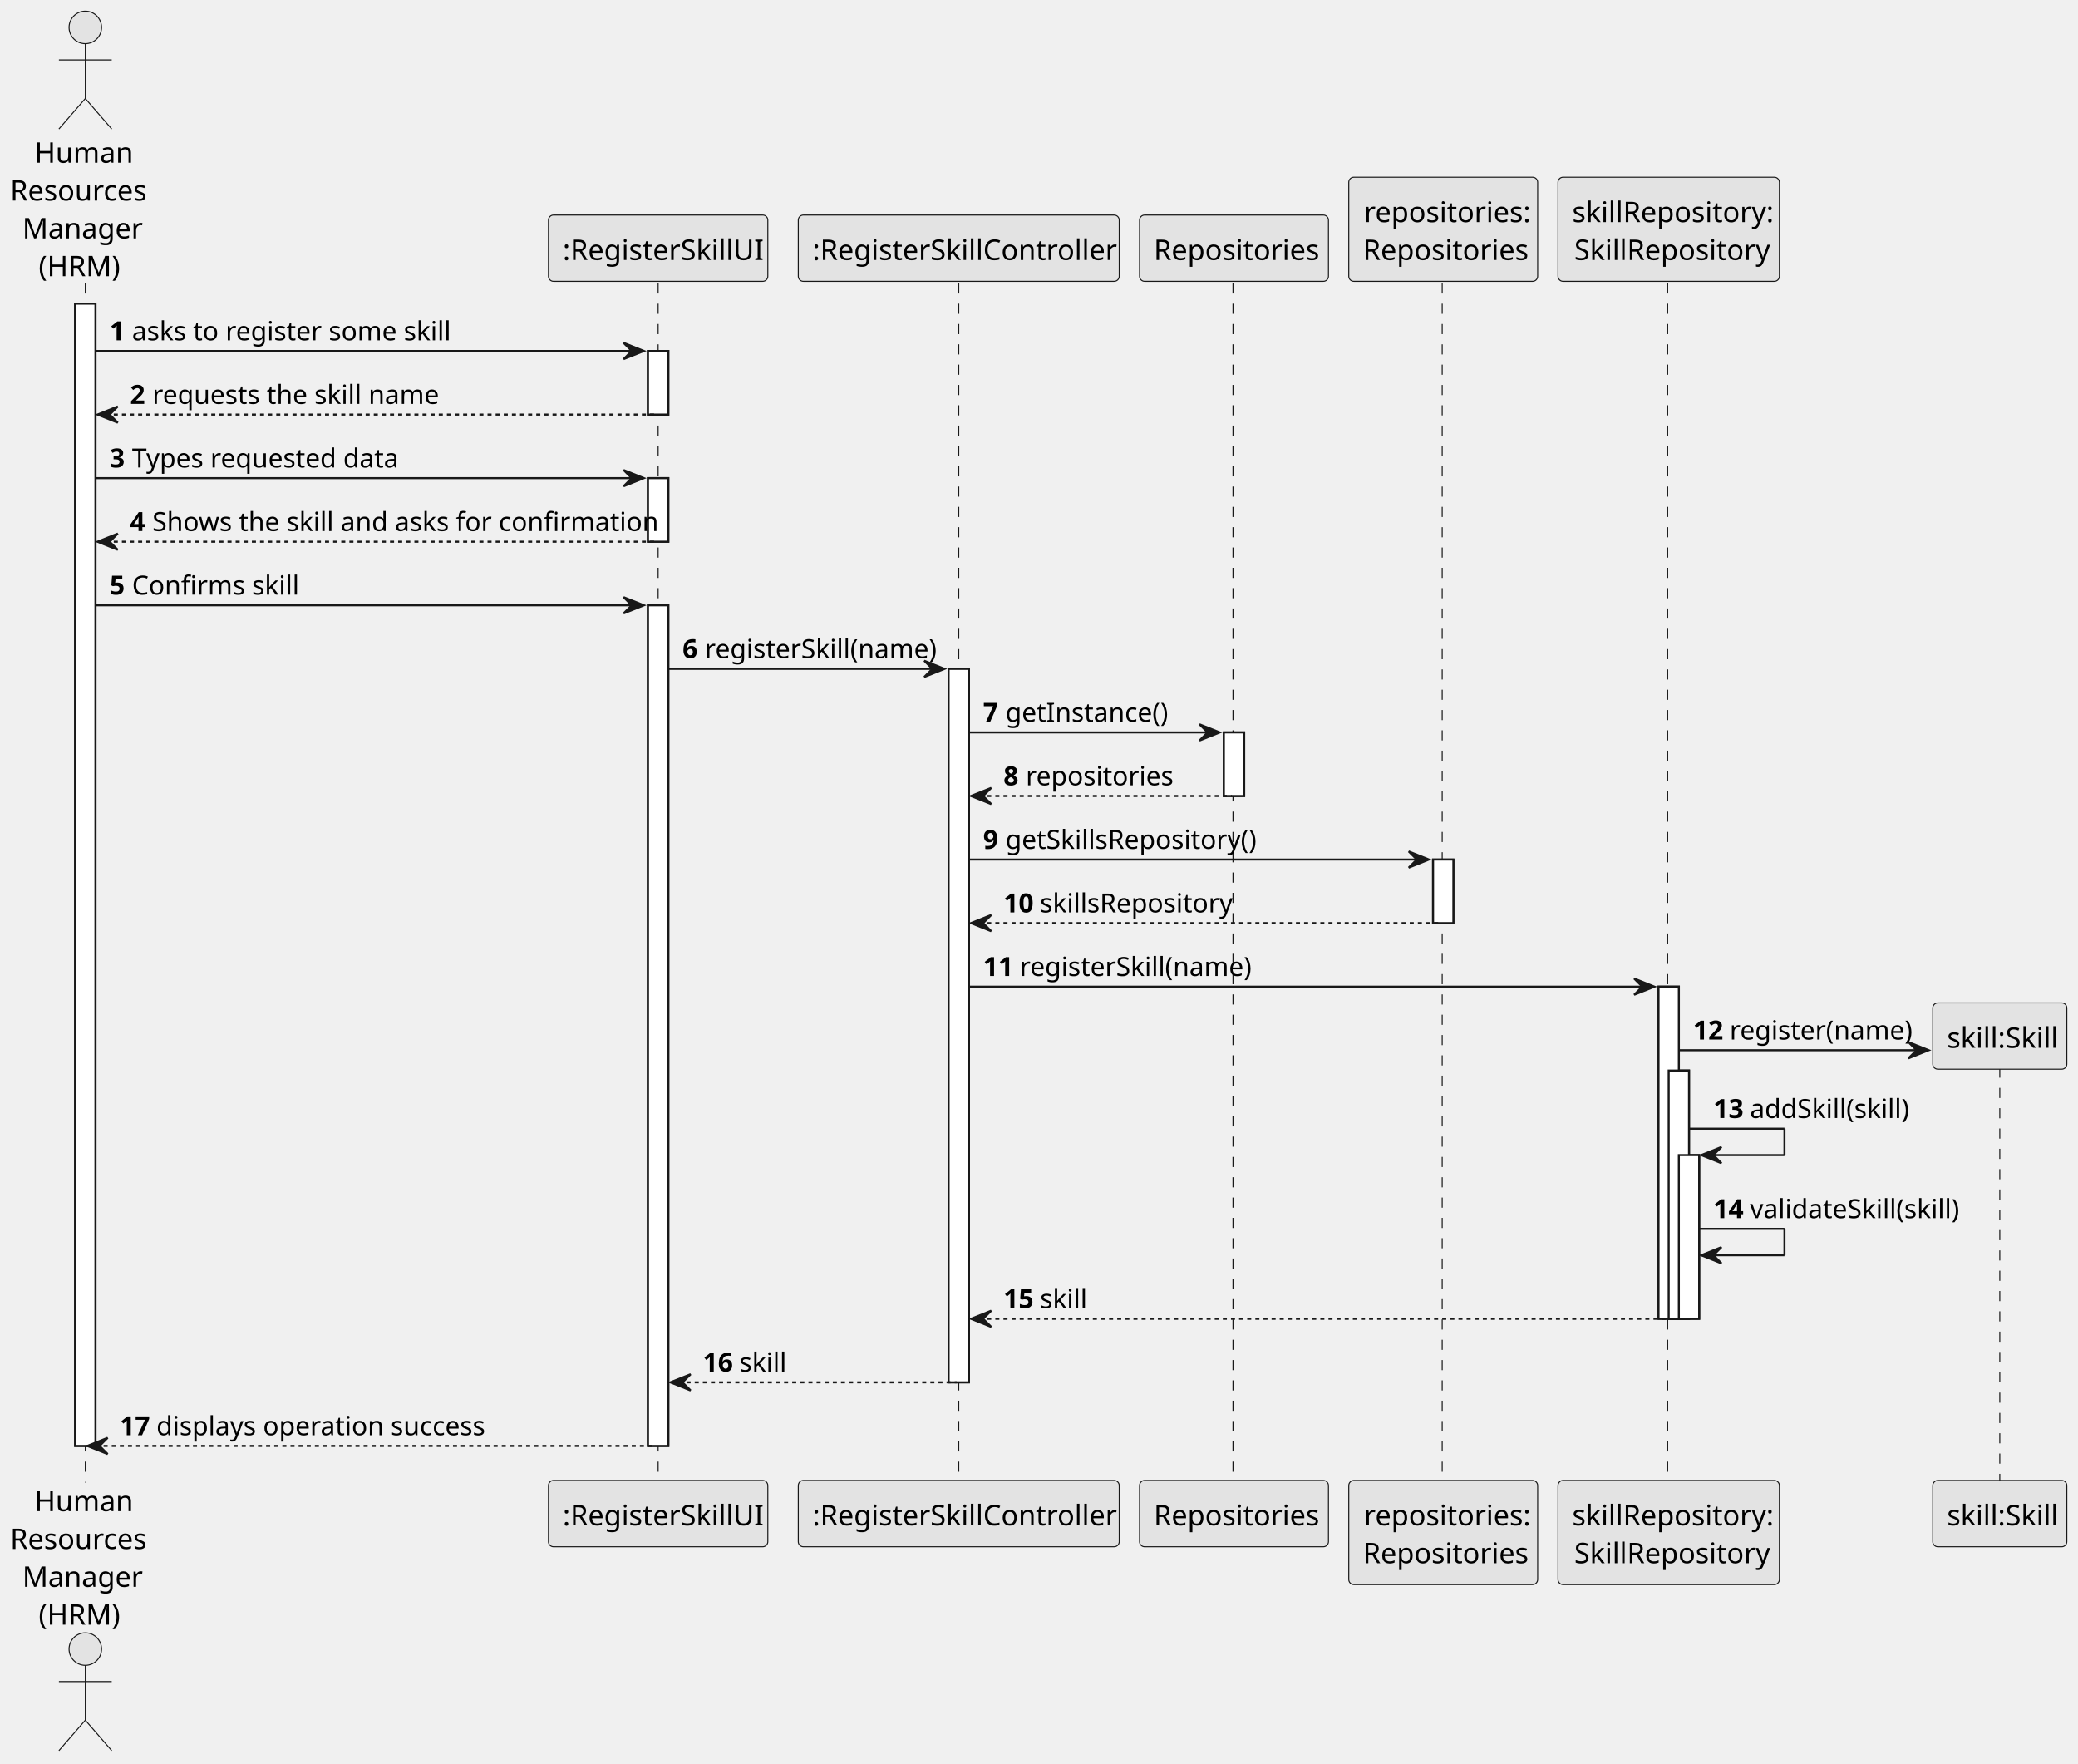
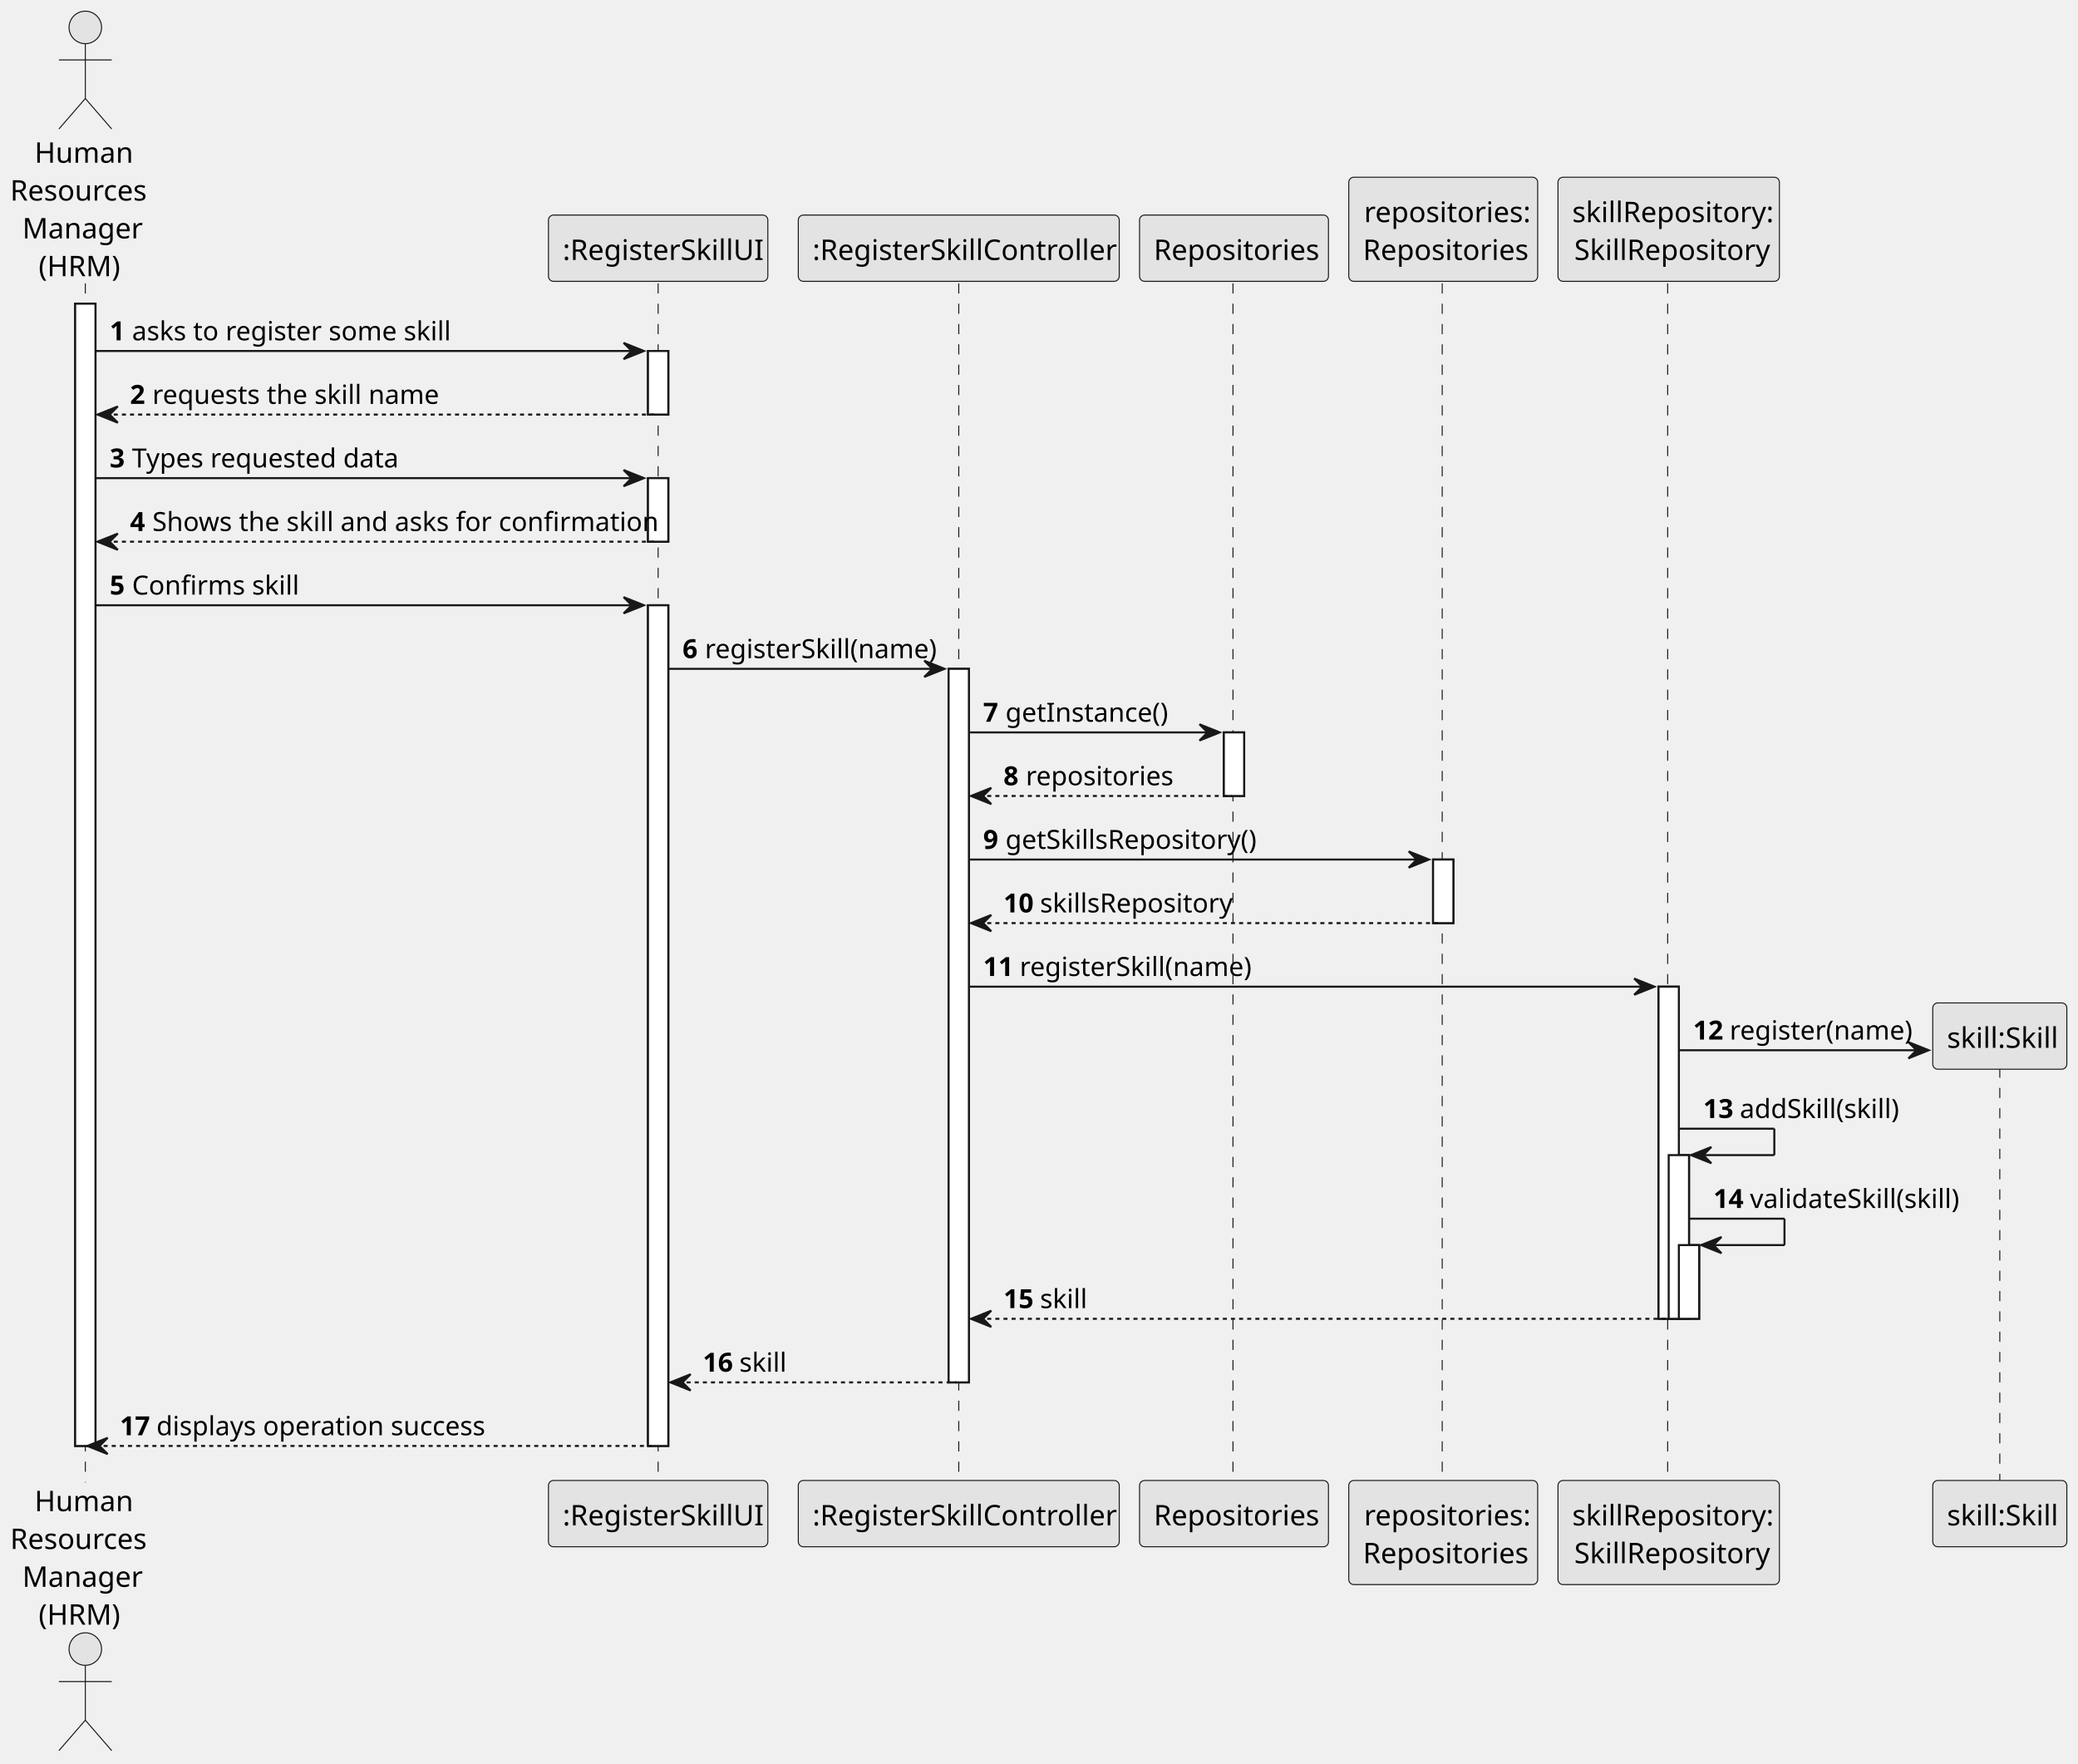
<svg xmlns="http://www.w3.org/2000/svg" contentStyleType="text/css" height="868px" preserveAspectRatio="none" style="width:1023px;height:868px;background:#FFFFFF;" version="1.1" viewBox="0 0 1023 868" width="1023px" zoomAndPan="magnify">
  <defs />
  <g>
    <rect fill="#FFFFFF" height="562.277" style="stroke:#181818;stroke-width:1.0;" width="10" x="37" y="149.484" />
    <rect fill="#FFFFFF" height="31.291" style="stroke:#181818;stroke-width:1.0;" width="10" x="319" y="172.775" />
    <rect fill="#FFFFFF" height="31.291" style="stroke:#181818;stroke-width:1.0;" width="10" x="319" y="235.357" />
    <rect fill="#FFFFFF" height="413.822" style="stroke:#181818;stroke-width:1.0;" width="10" x="319" y="297.94" />
    <rect fill="#FFFFFF" height="351.24" style="stroke:#181818;stroke-width:1.0;" width="10" x="467" y="329.231" />
    <rect fill="#FFFFFF" height="31.291" style="stroke:#181818;stroke-width:1.0;" width="10" x="602.5" y="360.522" />
    <rect fill="#FFFFFF" height="31.291" style="stroke:#181818;stroke-width:1.0;" width="10" x="705.5" y="423.103" />
    <rect fill="#FFFFFF" height="163.494" style="stroke:#181818;stroke-width:1.0;" width="10" x="816.5" y="485.685" />
-     <rect fill="#FFFFFF" height="122.203" style="stroke:#181818;stroke-width:1.0;" width="10" x="821.5" y="526.977" />
-     <rect fill="#FFFFFF" height="80.582" style="stroke:#181818;stroke-width:1.0;" width="10" x="826.5" y="568.598" />
+     <rect fill="#FFFFFF" height="80.582" style="stroke:#181818;stroke-width:1.0;" width="10" x="821.5" y="568.598" />
+     <rect fill="#FFFFFF" height="36.291" style="stroke:#181818;stroke-width:1.0;" width="10" x="826.5" y="612.889" />
    <line style="stroke:#181818;stroke-width:0.5;stroke-dasharray:5.0,5.0;" x1="42" x2="42" y1="139.484" y2="729.762" />
    <line style="stroke:#181818;stroke-width:0.5;stroke-dasharray:5.0,5.0;" x1="324" x2="324" y1="139.484" y2="729.762" />
    <line style="stroke:#181818;stroke-width:0.5;stroke-dasharray:5.0,5.0;" x1="472" x2="472" y1="139.484" y2="729.762" />
    <line style="stroke:#181818;stroke-width:0.5;stroke-dasharray:5.0,5.0;" x1="607" x2="607" y1="139.484" y2="729.762" />
    <line style="stroke:#181818;stroke-width:0.5;stroke-dasharray:5.0,5.0;" x1="710" x2="710" y1="139.484" y2="729.762" />
    <line style="stroke:#181818;stroke-width:0.5;stroke-dasharray:5.0,5.0;" x1="821" x2="821" y1="139.484" y2="729.762" />
    <line style="stroke:#181818;stroke-width:0.5;stroke-dasharray:5.0,5.0;" x1="984.5" x2="984.5" y1="525.496" y2="729.762" />
    <text fill="#000000" font-family="sans-serif" font-size="14" lengthAdjust="spacing" textLength="44" x="17" y="80.107">Human</text>
    <text fill="#000000" font-family="sans-serif" font-size="14" lengthAdjust="spacing" textLength="68" x="5" y="98.728">Resources</text>
    <text fill="#000000" font-family="sans-serif" font-size="14" lengthAdjust="spacing" textLength="56" x="11" y="117.35">Manager</text>
    <text fill="#000000" font-family="sans-serif" font-size="14" lengthAdjust="spacing" textLength="40" x="19" y="135.971">(HRM)</text>
    <ellipse cx="42" cy="13.5" fill="#E3E3E3" rx="8" ry="8" style="stroke:#181818;stroke-width:0.5;" />
    <path d="M42,21.5 L42,48.5 M29,29.5 L55,29.5 M42,48.5 L29,63.5 M42,48.5 L55,63.5 " fill="none" style="stroke:#181818;stroke-width:0.5;" />
    <text fill="#000000" font-family="sans-serif" font-size="14" lengthAdjust="spacing" textLength="44" x="17" y="743.869">Human</text>
    <text fill="#000000" font-family="sans-serif" font-size="14" lengthAdjust="spacing" textLength="68" x="5" y="762.49">Resources</text>
    <text fill="#000000" font-family="sans-serif" font-size="14" lengthAdjust="spacing" textLength="56" x="11" y="781.111">Manager</text>
    <text fill="#000000" font-family="sans-serif" font-size="14" lengthAdjust="spacing" textLength="40" x="19" y="799.732">(HRM)</text>
    <ellipse cx="42" cy="811.746" fill="#E3E3E3" rx="8" ry="8" style="stroke:#181818;stroke-width:0.5;" />
    <path d="M42,819.746 L42,846.746 M29,827.746 L55,827.746 M42,846.746 L29,861.746 M42,846.746 L55,861.746 " fill="none" style="stroke:#181818;stroke-width:0.5;" />
    <rect fill="#E3E3E3" height="32.621" rx="2.5" ry="2.5" style="stroke:#181818;stroke-width:0.5;" width="108" x="270" y="105.863" />
    <text fill="#000000" font-family="sans-serif" font-size="14" lengthAdjust="spacing" textLength="94" x="277" y="127.971">:RegisterSkillUI</text>
    <rect fill="#E3E3E3" height="32.621" rx="2.5" ry="2.5" style="stroke:#181818;stroke-width:0.5;" width="108" x="270" y="728.762" />
    <text fill="#000000" font-family="sans-serif" font-size="14" lengthAdjust="spacing" textLength="94" x="277" y="750.869">:RegisterSkillUI</text>
    <rect fill="#E3E3E3" height="32.621" rx="2.5" ry="2.5" style="stroke:#181818;stroke-width:0.5;" width="158" x="393" y="105.863" />
    <text fill="#000000" font-family="sans-serif" font-size="14" lengthAdjust="spacing" textLength="144" x="400" y="127.971">:RegisterSkillController</text>
    <rect fill="#E3E3E3" height="32.621" rx="2.5" ry="2.5" style="stroke:#181818;stroke-width:0.5;" width="158" x="393" y="728.762" />
    <text fill="#000000" font-family="sans-serif" font-size="14" lengthAdjust="spacing" textLength="144" x="400" y="750.869">:RegisterSkillController</text>
    <rect fill="#E3E3E3" height="32.621" rx="2.5" ry="2.5" style="stroke:#181818;stroke-width:0.5;" width="93" x="561" y="105.863" />
    <text fill="#000000" font-family="sans-serif" font-size="14" lengthAdjust="spacing" textLength="79" x="568" y="127.971">Repositories</text>
    <rect fill="#E3E3E3" height="32.621" rx="2.5" ry="2.5" style="stroke:#181818;stroke-width:0.5;" width="93" x="561" y="728.762" />
    <text fill="#000000" font-family="sans-serif" font-size="14" lengthAdjust="spacing" textLength="79" x="568" y="750.869">Repositories</text>
    <rect fill="#E3E3E3" height="51.242" rx="2.5" ry="2.5" style="stroke:#181818;stroke-width:0.5;" width="93" x="664" y="87.242" />
    <text fill="#000000" font-family="sans-serif" font-size="14" lengthAdjust="spacing" textLength="78" x="671.5" y="109.35">repositories:</text>
    <text fill="#000000" font-family="sans-serif" font-size="14" lengthAdjust="spacing" textLength="79" x="671" y="127.971">Repositories</text>
    <rect fill="#E3E3E3" height="51.242" rx="2.5" ry="2.5" style="stroke:#181818;stroke-width:0.5;" width="93" x="664" y="728.762" />
    <text fill="#000000" font-family="sans-serif" font-size="14" lengthAdjust="spacing" textLength="78" x="671.5" y="750.869">repositories:</text>
    <text fill="#000000" font-family="sans-serif" font-size="14" lengthAdjust="spacing" textLength="79" x="671" y="769.49">Repositories</text>
    <rect fill="#E3E3E3" height="51.242" rx="2.5" ry="2.5" style="stroke:#181818;stroke-width:0.5;" width="109" x="767" y="87.242" />
    <text fill="#000000" font-family="sans-serif" font-size="14" lengthAdjust="spacing" textLength="95" x="774" y="109.35">skillRepository:</text>
    <text fill="#000000" font-family="sans-serif" font-size="14" lengthAdjust="spacing" textLength="93" x="775" y="127.971">SkillRepository</text>
    <rect fill="#E3E3E3" height="51.242" rx="2.5" ry="2.5" style="stroke:#181818;stroke-width:0.5;" width="109" x="767" y="728.762" />
    <text fill="#000000" font-family="sans-serif" font-size="14" lengthAdjust="spacing" textLength="95" x="774" y="750.869">skillRepository:</text>
    <text fill="#000000" font-family="sans-serif" font-size="14" lengthAdjust="spacing" textLength="93" x="775" y="769.49">SkillRepository</text>
    <rect fill="#E3E3E3" height="32.621" rx="2.5" ry="2.5" style="stroke:#181818;stroke-width:0.5;" width="66" x="951.5" y="728.762" />
    <text fill="#000000" font-family="sans-serif" font-size="14" lengthAdjust="spacing" textLength="52" x="958.5" y="750.869">skill:Skill</text>
    <rect fill="#FFFFFF" height="562.277" style="stroke:#181818;stroke-width:1.0;" width="10" x="37" y="149.484" />
    <rect fill="#FFFFFF" height="31.291" style="stroke:#181818;stroke-width:1.0;" width="10" x="319" y="172.775" />
    <rect fill="#FFFFFF" height="31.291" style="stroke:#181818;stroke-width:1.0;" width="10" x="319" y="235.357" />
    <rect fill="#FFFFFF" height="413.822" style="stroke:#181818;stroke-width:1.0;" width="10" x="319" y="297.94" />
    <rect fill="#FFFFFF" height="351.24" style="stroke:#181818;stroke-width:1.0;" width="10" x="467" y="329.231" />
    <rect fill="#FFFFFF" height="31.291" style="stroke:#181818;stroke-width:1.0;" width="10" x="602.5" y="360.522" />
    <rect fill="#FFFFFF" height="31.291" style="stroke:#181818;stroke-width:1.0;" width="10" x="705.5" y="423.103" />
    <rect fill="#FFFFFF" height="163.494" style="stroke:#181818;stroke-width:1.0;" width="10" x="816.5" y="485.685" />
-     <rect fill="#FFFFFF" height="122.203" style="stroke:#181818;stroke-width:1.0;" width="10" x="821.5" y="526.977" />
-     <rect fill="#FFFFFF" height="80.582" style="stroke:#181818;stroke-width:1.0;" width="10" x="826.5" y="568.598" />
+     <rect fill="#FFFFFF" height="80.582" style="stroke:#181818;stroke-width:1.0;" width="10" x="821.5" y="568.598" />
+     <rect fill="#FFFFFF" height="36.291" style="stroke:#181818;stroke-width:1.0;" width="10" x="826.5" y="612.889" />
    <polygon fill="#181818" points="307,168.775,317,172.775,307,176.775,311,172.775" style="stroke:#181818;stroke-width:1.0;" />
    <line style="stroke:#181818;stroke-width:1.0;" x1="47" x2="313" y1="172.775" y2="172.775" />
    <text fill="#000000" font-family="sans-serif" font-size="13" font-weight="bold" lengthAdjust="spacing" textLength="7" x="54" y="167.513">1</text>
    <text fill="#000000" font-family="sans-serif" font-size="13" lengthAdjust="spacing" textLength="153" x="65" y="167.513">asks to register some skill</text>
    <polygon fill="#181818" points="58,200.066,48,204.066,58,208.066,54,204.066" style="stroke:#181818;stroke-width:1.0;" />
    <line style="stroke:#181818;stroke-width:1.0;stroke-dasharray:2.0,2.0;" x1="52" x2="323" y1="204.066" y2="204.066" />
    <text fill="#000000" font-family="sans-serif" font-size="13" font-weight="bold" lengthAdjust="spacing" textLength="7" x="64" y="198.804">2</text>
    <text fill="#000000" font-family="sans-serif" font-size="13" lengthAdjust="spacing" textLength="135" x="75" y="198.804">requests the skill name</text>
    <polygon fill="#181818" points="307,231.357,317,235.357,307,239.357,311,235.357" style="stroke:#181818;stroke-width:1.0;" />
    <line style="stroke:#181818;stroke-width:1.0;" x1="47" x2="313" y1="235.357" y2="235.357" />
    <text fill="#000000" font-family="sans-serif" font-size="13" font-weight="bold" lengthAdjust="spacing" textLength="7" x="54" y="230.095">3</text>
    <text fill="#000000" font-family="sans-serif" font-size="13" lengthAdjust="spacing" textLength="125" x="65" y="230.095">Types requested data</text>
    <polygon fill="#181818" points="58,262.648,48,266.648,58,270.648,54,266.648" style="stroke:#181818;stroke-width:1.0;" />
    <line style="stroke:#181818;stroke-width:1.0;stroke-dasharray:2.0,2.0;" x1="52" x2="323" y1="266.648" y2="266.648" />
    <text fill="#000000" font-family="sans-serif" font-size="13" font-weight="bold" lengthAdjust="spacing" textLength="7" x="64" y="261.386">4</text>
    <text fill="#000000" font-family="sans-serif" font-size="13" lengthAdjust="spacing" textLength="237" x="75" y="261.386">Shows the skill and asks for confirmation</text>
    <polygon fill="#181818" points="307,293.94,317,297.94,307,301.94,311,297.94" style="stroke:#181818;stroke-width:1.0;" />
    <line style="stroke:#181818;stroke-width:1.0;" x1="47" x2="313" y1="297.94" y2="297.94" />
    <text fill="#000000" font-family="sans-serif" font-size="13" font-weight="bold" lengthAdjust="spacing" textLength="7" x="54" y="292.677">5</text>
    <text fill="#000000" font-family="sans-serif" font-size="13" lengthAdjust="spacing" textLength="78" x="65" y="292.677">Confirms skill</text>
    <polygon fill="#181818" points="455,325.231,465,329.231,455,333.231,459,329.231" style="stroke:#181818;stroke-width:1.0;" />
    <line style="stroke:#181818;stroke-width:1.0;" x1="329" x2="461" y1="329.231" y2="329.231" />
    <text fill="#000000" font-family="sans-serif" font-size="13" font-weight="bold" lengthAdjust="spacing" textLength="7" x="336" y="323.968">6</text>
    <text fill="#000000" font-family="sans-serif" font-size="13" lengthAdjust="spacing" textLength="108" x="347" y="323.968">registerSkill(name)</text>
    <polygon fill="#181818" points="590.5,356.522,600.5,360.522,590.5,364.522,594.5,360.522" style="stroke:#181818;stroke-width:1.0;" />
    <line style="stroke:#181818;stroke-width:1.0;" x1="477" x2="596.5" y1="360.522" y2="360.522" />
    <text fill="#000000" font-family="sans-serif" font-size="13" font-weight="bold" lengthAdjust="spacing" textLength="7" x="484" y="355.259">7</text>
    <text fill="#000000" font-family="sans-serif" font-size="13" lengthAdjust="spacing" textLength="75" x="495" y="355.259">getInstance()</text>
    <polygon fill="#181818" points="488,387.812,478,391.812,488,395.812,484,391.812" style="stroke:#181818;stroke-width:1.0;" />
    <line style="stroke:#181818;stroke-width:1.0;stroke-dasharray:2.0,2.0;" x1="482" x2="606.5" y1="391.812" y2="391.812" />
    <text fill="#000000" font-family="sans-serif" font-size="13" font-weight="bold" lengthAdjust="spacing" textLength="7" x="494" y="386.55">8</text>
    <text fill="#000000" font-family="sans-serif" font-size="13" lengthAdjust="spacing" textLength="67" x="505" y="386.55">repositories</text>
    <polygon fill="#181818" points="693.5,419.103,703.5,423.103,693.5,427.103,697.5,423.103" style="stroke:#181818;stroke-width:1.0;" />
    <line style="stroke:#181818;stroke-width:1.0;" x1="477" x2="699.5" y1="423.103" y2="423.103" />
    <text fill="#000000" font-family="sans-serif" font-size="13" font-weight="bold" lengthAdjust="spacing" textLength="7" x="484" y="417.841">9</text>
    <text fill="#000000" font-family="sans-serif" font-size="13" lengthAdjust="spacing" textLength="120" x="495" y="417.841">getSkillsRepository()</text>
    <polygon fill="#181818" points="488,450.394,478,454.394,488,458.394,484,454.394" style="stroke:#181818;stroke-width:1.0;" />
    <line style="stroke:#181818;stroke-width:1.0;stroke-dasharray:2.0,2.0;" x1="482" x2="709.5" y1="454.394" y2="454.394" />
    <text fill="#000000" font-family="sans-serif" font-size="13" font-weight="bold" lengthAdjust="spacing" textLength="14" x="494" y="449.132">10</text>
    <text fill="#000000" font-family="sans-serif" font-size="13" lengthAdjust="spacing" textLength="92" x="512" y="449.132">skillsRepository</text>
    <polygon fill="#181818" points="804.5,481.685,814.5,485.685,804.5,489.685,808.5,485.685" style="stroke:#181818;stroke-width:1.0;" />
    <line style="stroke:#181818;stroke-width:1.0;" x1="477" x2="810.5" y1="485.685" y2="485.685" />
    <text fill="#000000" font-family="sans-serif" font-size="13" font-weight="bold" lengthAdjust="spacing" textLength="14" x="484" y="480.423">11</text>
    <text fill="#000000" font-family="sans-serif" font-size="13" lengthAdjust="spacing" textLength="108" x="502" y="480.423">registerSkill(name)</text>
    <polygon fill="#181818" points="939.5,512.977,949.5,516.977,939.5,520.977,943.5,516.977" style="stroke:#181818;stroke-width:1.0;" />
    <line style="stroke:#181818;stroke-width:1.0;" x1="826.5" x2="945.5" y1="516.977" y2="516.977" />
    <text fill="#000000" font-family="sans-serif" font-size="13" font-weight="bold" lengthAdjust="spacing" textLength="14" x="833.5" y="511.714">12</text>
    <text fill="#000000" font-family="sans-serif" font-size="13" lengthAdjust="spacing" textLength="83" x="851.5" y="511.714">register(name)</text>
    <rect fill="#E3E3E3" height="32.621" rx="2.5" ry="2.5" style="stroke:#181818;stroke-width:0.5;" width="66" x="951.5" y="493.685" />
    <text fill="#000000" font-family="sans-serif" font-size="14" lengthAdjust="spacing" textLength="52" x="958.5" y="515.793">skill:Skill</text>
-     <line style="stroke:#181818;stroke-width:1.0;" x1="831.5" x2="878.5" y1="555.598" y2="555.598" />
-     <line style="stroke:#181818;stroke-width:1.0;" x1="878.5" x2="878.5" y1="555.598" y2="568.598" />
-     <line style="stroke:#181818;stroke-width:1.0;" x1="837.5" x2="878.5" y1="568.598" y2="568.598" />
-     <polygon fill="#181818" points="847.5,564.598,837.5,568.598,847.5,572.598,843.5,568.598" style="stroke:#181818;stroke-width:1.0;" />
-     <text fill="#000000" font-family="sans-serif" font-size="13" font-weight="bold" lengthAdjust="spacing" textLength="14" x="843.5" y="550.335">13</text>
-     <text fill="#000000" font-family="sans-serif" font-size="13" lengthAdjust="spacing" textLength="77" x="861.5" y="550.335">addSkill(skill)</text>
-     <line style="stroke:#181818;stroke-width:1.0;" x1="836.5" x2="878.5" y1="604.889" y2="604.889" />
-     <line style="stroke:#181818;stroke-width:1.0;" x1="878.5" x2="878.5" y1="604.889" y2="617.889" />
-     <line style="stroke:#181818;stroke-width:1.0;" x1="837.5" x2="878.5" y1="617.889" y2="617.889" />
-     <polygon fill="#181818" points="847.5,613.889,837.5,617.889,847.5,621.889,843.5,617.889" style="stroke:#181818;stroke-width:1.0;" />
-     <text fill="#000000" font-family="sans-serif" font-size="13" font-weight="bold" lengthAdjust="spacing" textLength="14" x="843.5" y="599.626">14</text>
-     <text fill="#000000" font-family="sans-serif" font-size="13" lengthAdjust="spacing" textLength="99" x="861.5" y="599.626">validateSkill(skill)</text>
+     <line style="stroke:#181818;stroke-width:1.0;" x1="826.5" x2="873.5" y1="555.598" y2="555.598" />
+     <line style="stroke:#181818;stroke-width:1.0;" x1="873.5" x2="873.5" y1="555.598" y2="568.598" />
+     <line style="stroke:#181818;stroke-width:1.0;" x1="832.5" x2="873.5" y1="568.598" y2="568.598" />
+     <polygon fill="#181818" points="842.5,564.598,832.5,568.598,842.5,572.598,838.5,568.598" style="stroke:#181818;stroke-width:1.0;" />
+     <text fill="#000000" font-family="sans-serif" font-size="13" font-weight="bold" lengthAdjust="spacing" textLength="14" x="838.5" y="550.335">13</text>
+     <text fill="#000000" font-family="sans-serif" font-size="13" lengthAdjust="spacing" textLength="77" x="856.5" y="550.335">addSkill(skill)</text>
+     <line style="stroke:#181818;stroke-width:1.0;" x1="831.5" x2="878.5" y1="599.889" y2="599.889" />
+     <line style="stroke:#181818;stroke-width:1.0;" x1="878.5" x2="878.5" y1="599.889" y2="612.889" />
+     <line style="stroke:#181818;stroke-width:1.0;" x1="837.5" x2="878.5" y1="612.889" y2="612.889" />
+     <polygon fill="#181818" points="847.5,608.889,837.5,612.889,847.5,616.889,843.5,612.889" style="stroke:#181818;stroke-width:1.0;" />
+     <text fill="#000000" font-family="sans-serif" font-size="13" font-weight="bold" lengthAdjust="spacing" textLength="14" x="843.5" y="594.626">14</text>
+     <text fill="#000000" font-family="sans-serif" font-size="13" lengthAdjust="spacing" textLength="99" x="861.5" y="594.626">validateSkill(skill)</text>
    <polygon fill="#181818" points="488,645.18,478,649.18,488,653.18,484,649.18" style="stroke:#181818;stroke-width:1.0;" />
    <line style="stroke:#181818;stroke-width:1.0;stroke-dasharray:2.0,2.0;" x1="482" x2="820.5" y1="649.18" y2="649.18" />
    <text fill="#000000" font-family="sans-serif" font-size="13" font-weight="bold" lengthAdjust="spacing" textLength="14" x="494" y="643.917">15</text>
    <text fill="#000000" font-family="sans-serif" font-size="13" lengthAdjust="spacing" textLength="23" x="512" y="643.917">skill</text>
    <polygon fill="#181818" points="340,676.471,330,680.471,340,684.471,336,680.471" style="stroke:#181818;stroke-width:1.0;" />
    <line style="stroke:#181818;stroke-width:1.0;stroke-dasharray:2.0,2.0;" x1="334" x2="471" y1="680.471" y2="680.471" />
    <text fill="#000000" font-family="sans-serif" font-size="13" font-weight="bold" lengthAdjust="spacing" textLength="14" x="346" y="675.208">16</text>
    <text fill="#000000" font-family="sans-serif" font-size="13" lengthAdjust="spacing" textLength="23" x="364" y="675.208">skill</text>
    <polygon fill="#181818" points="53,707.762,43,711.762,53,715.762,49,711.762" style="stroke:#181818;stroke-width:1.0;" />
    <line style="stroke:#181818;stroke-width:1.0;stroke-dasharray:2.0,2.0;" x1="47" x2="323" y1="711.762" y2="711.762" />
    <text fill="#000000" font-family="sans-serif" font-size="13" font-weight="bold" lengthAdjust="spacing" textLength="14" x="59" y="706.499">17</text>
    <text fill="#000000" font-family="sans-serif" font-size="13" lengthAdjust="spacing" textLength="158" x="77" y="706.499">displays operation success</text>
  </g>
</svg>
